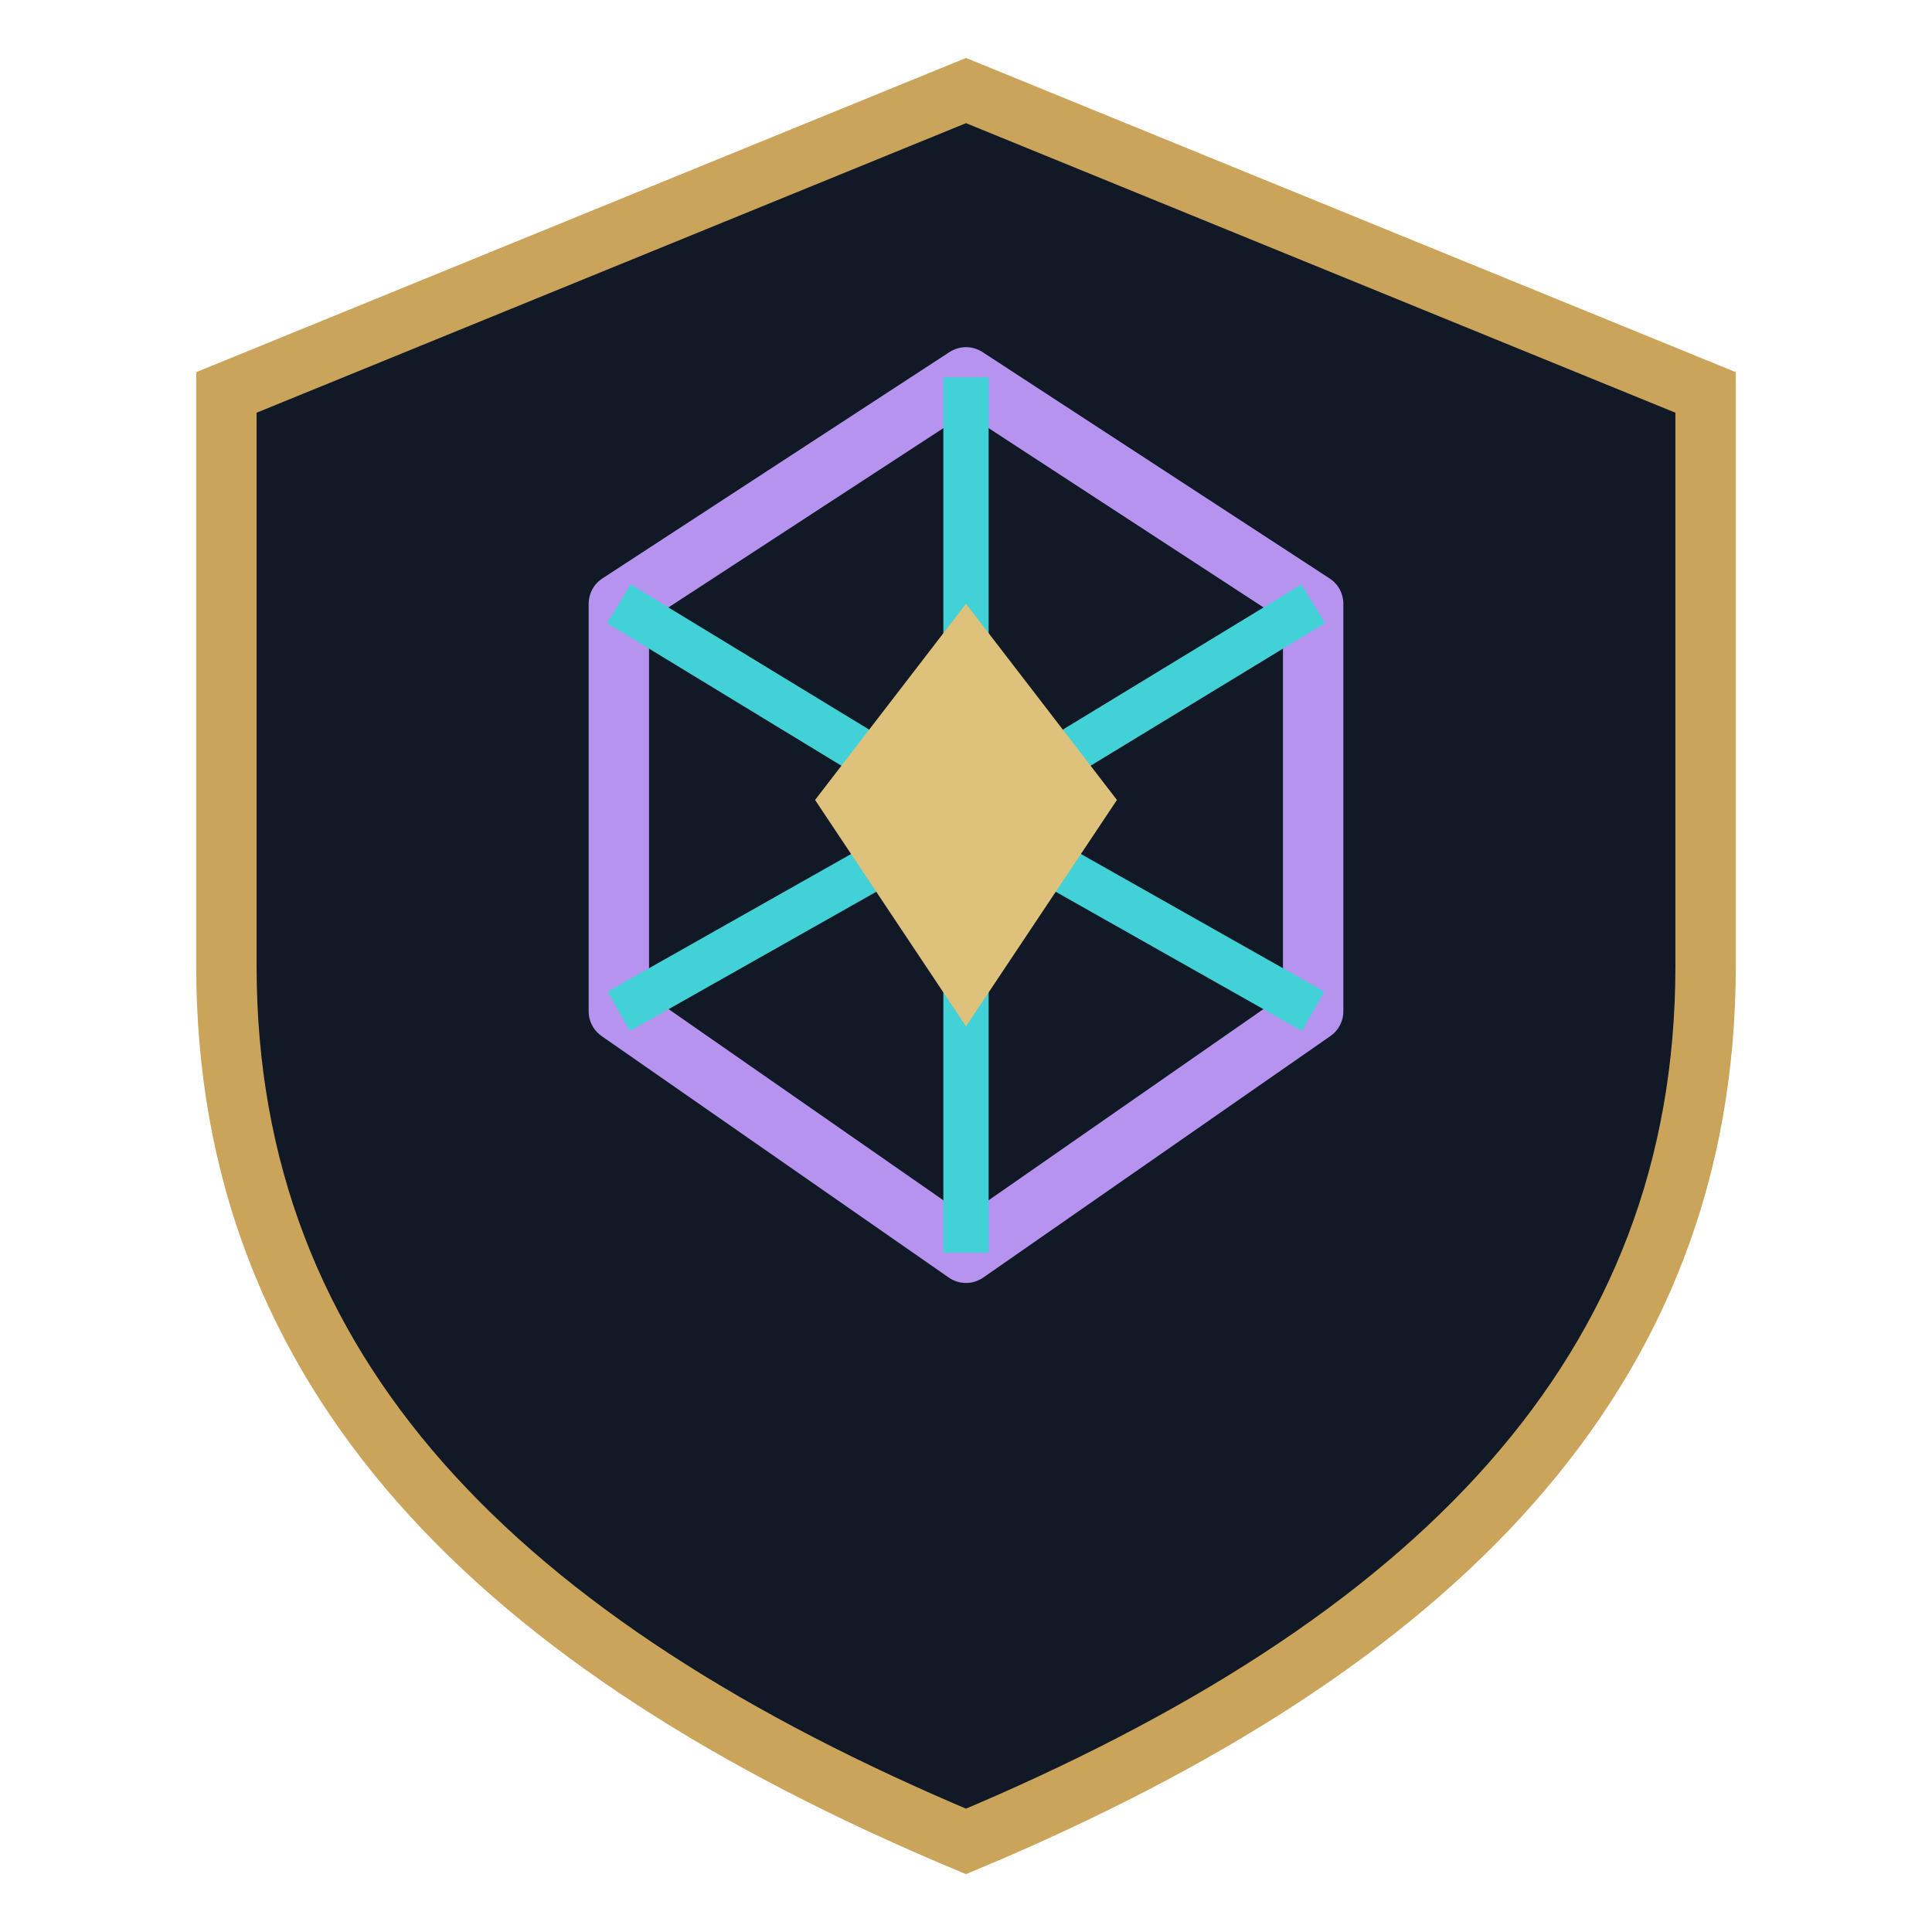
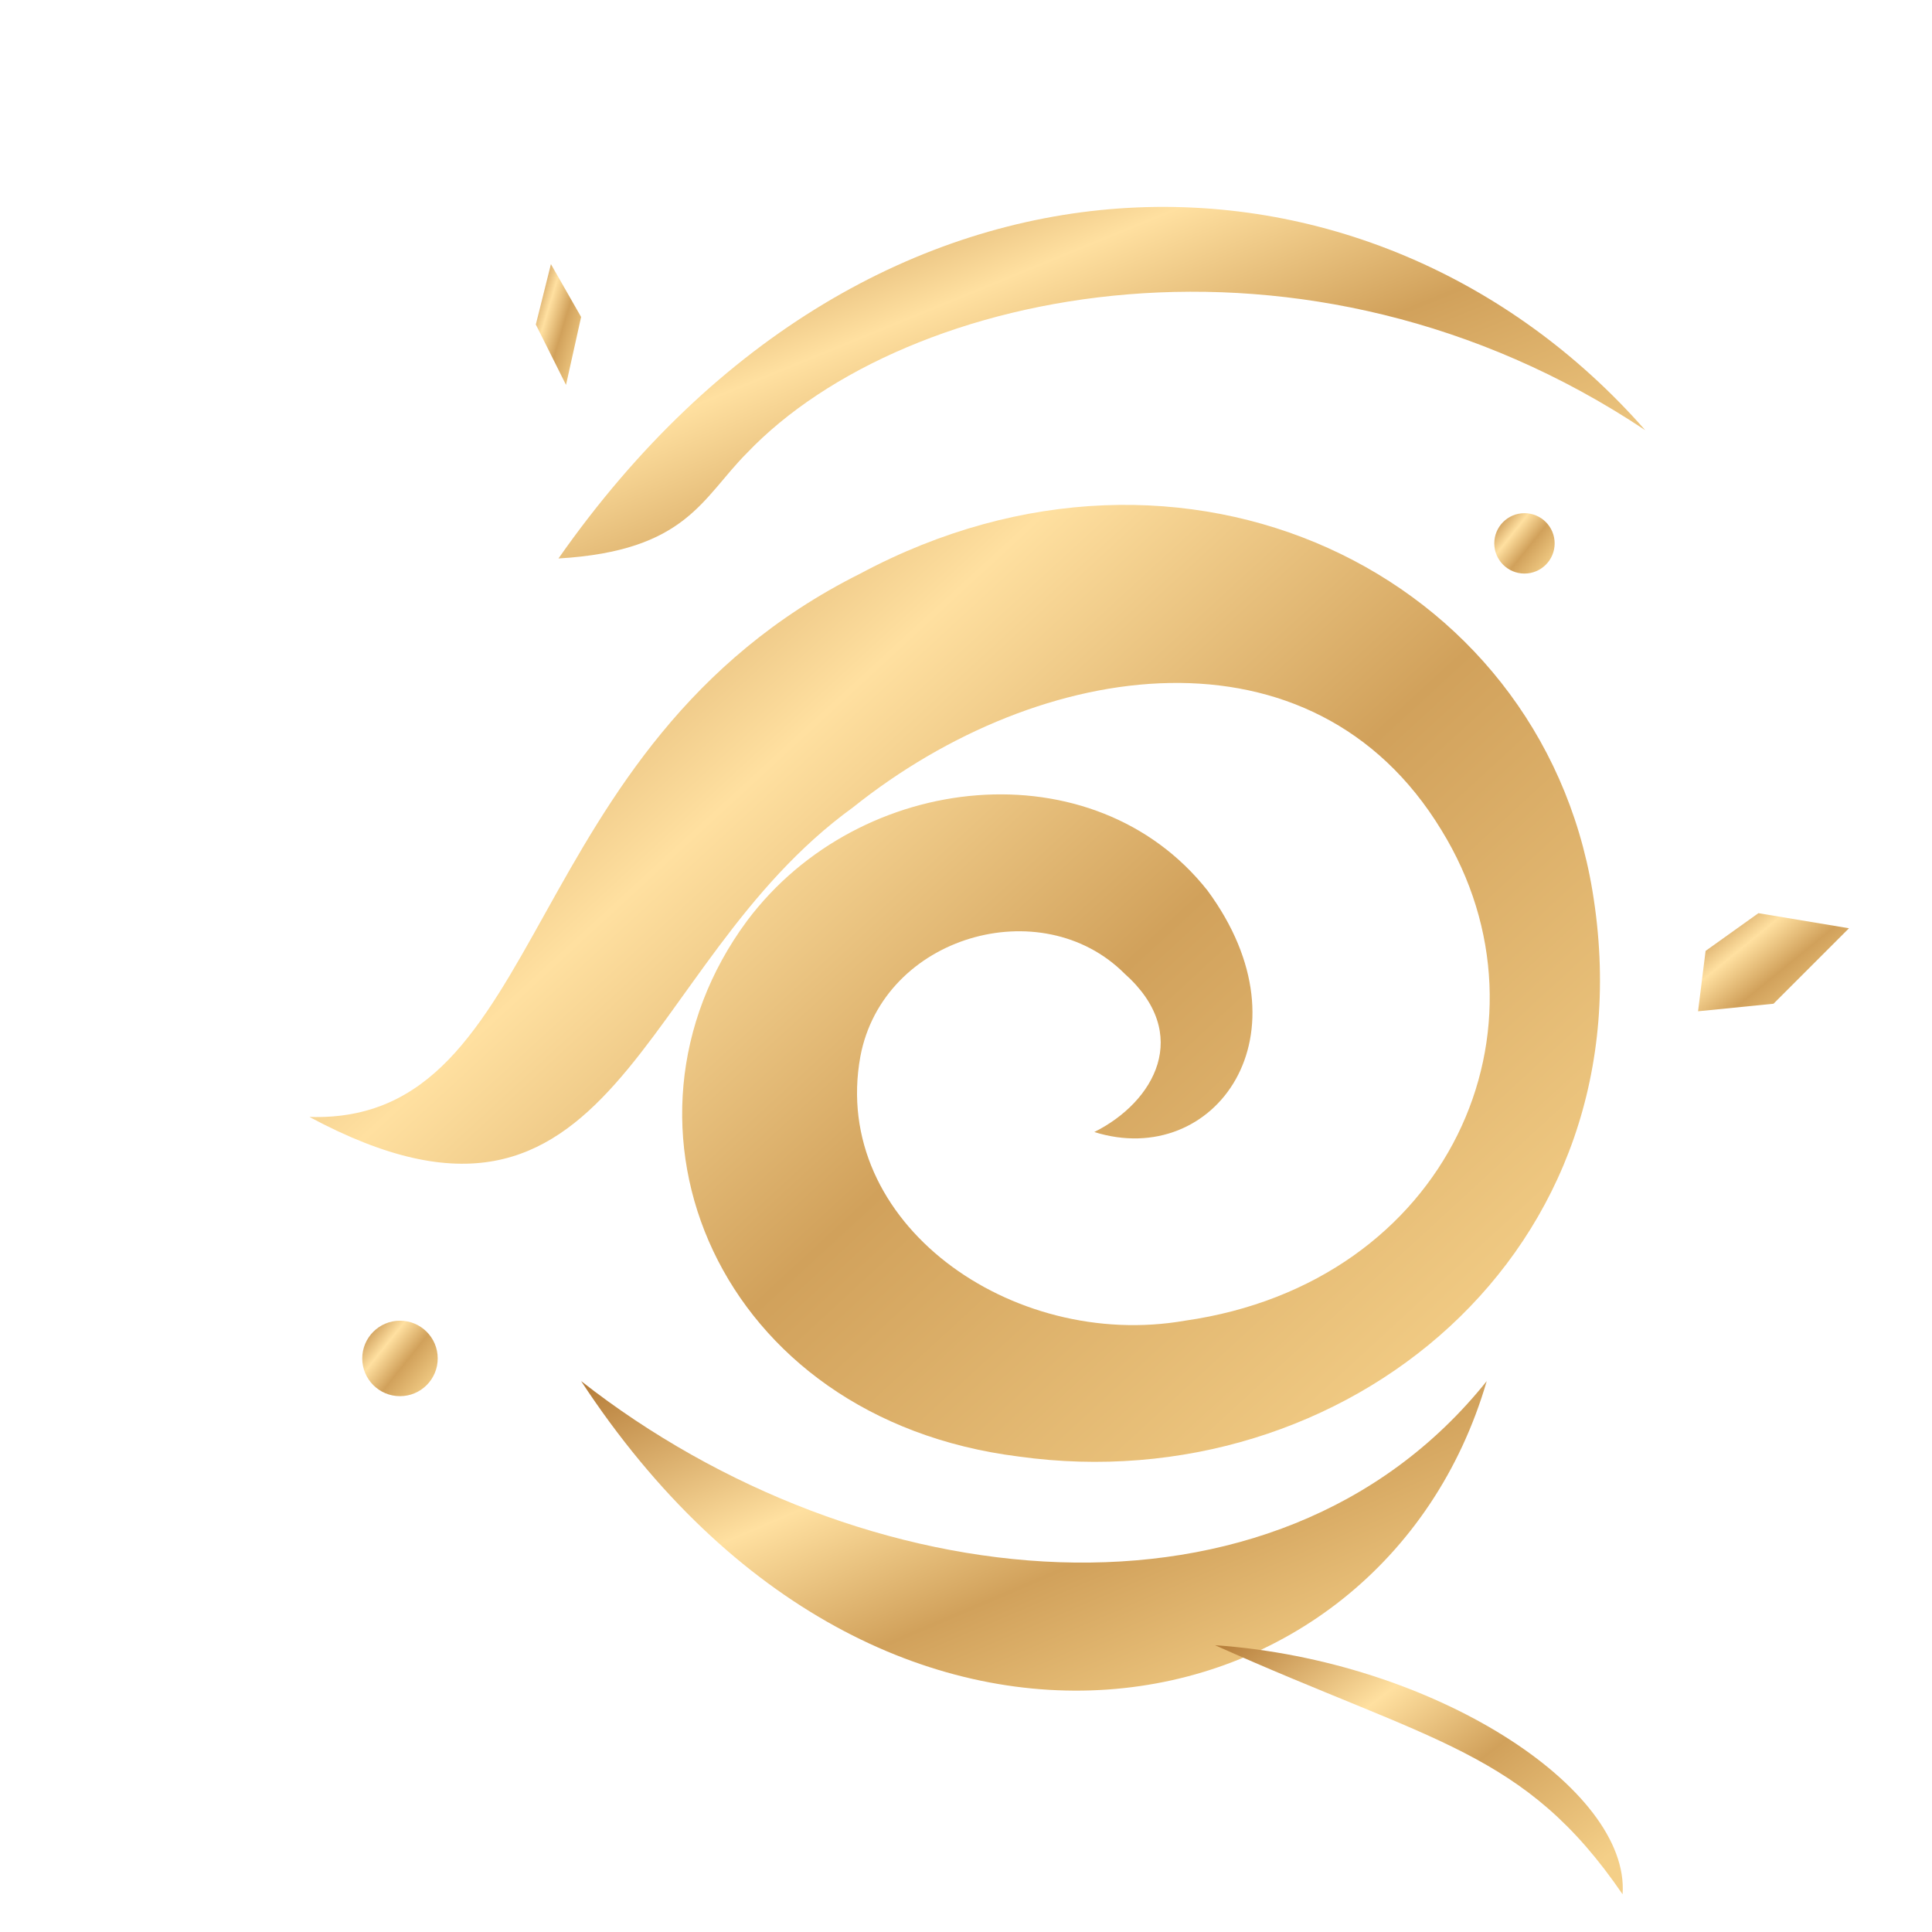
- <svg xmlns="http://www.w3.org/2000/svg" width="128" height="128" viewBox="0 0 128 128">
-   <path d="M64 6 113 26v38c0 27-18 45-49 58C33 109 15 91 15 64V26z" fill="#101925" stroke="#caa45a" stroke-width="4" />
-   <path d="m64 25 23 15v27L64 83 41 67V40z" fill="none" stroke="#b693ef" stroke-width="4" stroke-linejoin="round" />
-   <path d="m64 25 0 58M41 40l23 14 23-14M41 67l23-13 23 13" fill="none" stroke="#41d1d7" stroke-width="3" stroke-linejoin="round" />
-   <path d="m64 40 10 13-10 15-10-15z" fill="#dec17a" />
+ <svg xmlns="http://www.w3.org/2000/svg" width="256" height="256" viewBox="0 0 256 256">
+   <defs>
+     <linearGradient id="gold" x2="1" y2=".8">
+       <stop stop-color="#b47b37" />
+       <stop offset=".35" stop-color="#ffe0a0" />
+       <stop offset=".62" stop-color="#d1a15b" />
+       <stop offset="1" stop-color="#f4cf88" />
+     </linearGradient>
+   </defs>
+   <g fill="url(#gold)">
+     <path d="M41 148C73 149 68 99 114 76 157 53 204 76 211 118 219 166 178 199 135 193 95 188 79 149 99 122 114 102 145 99 160 118 174 137 161 155 145 150 153 146 158 137 149 129 138 118 117 124 114 140 110 162 134 179 157 175 192 170 207 136 191 110 174 82 138 87 113 107 84 128 82 170 41 148Z" />
+     <path d="M74 74C116 14 182 16 218 57 173 27 120 38 99 60 93 66 91 73 74 74Z" />
+     <path d="M77 183C114 212 169 218 197 183 183 231 117 244 77 183Z" />
+     <path d="M161 218C190 220 216 237 215 251 202 232 190 231 161 218Z" />
+     <circle cx="53" cy="180" r="5" />
+     <circle cx="202" cy="72" r="4" />
+     <path d="M73 35 77 42 75 51 71 43Z" />
+     <path d="M226 126 233 121 245 123 235 133 225 134Z" />
+   </g>
</svg>
